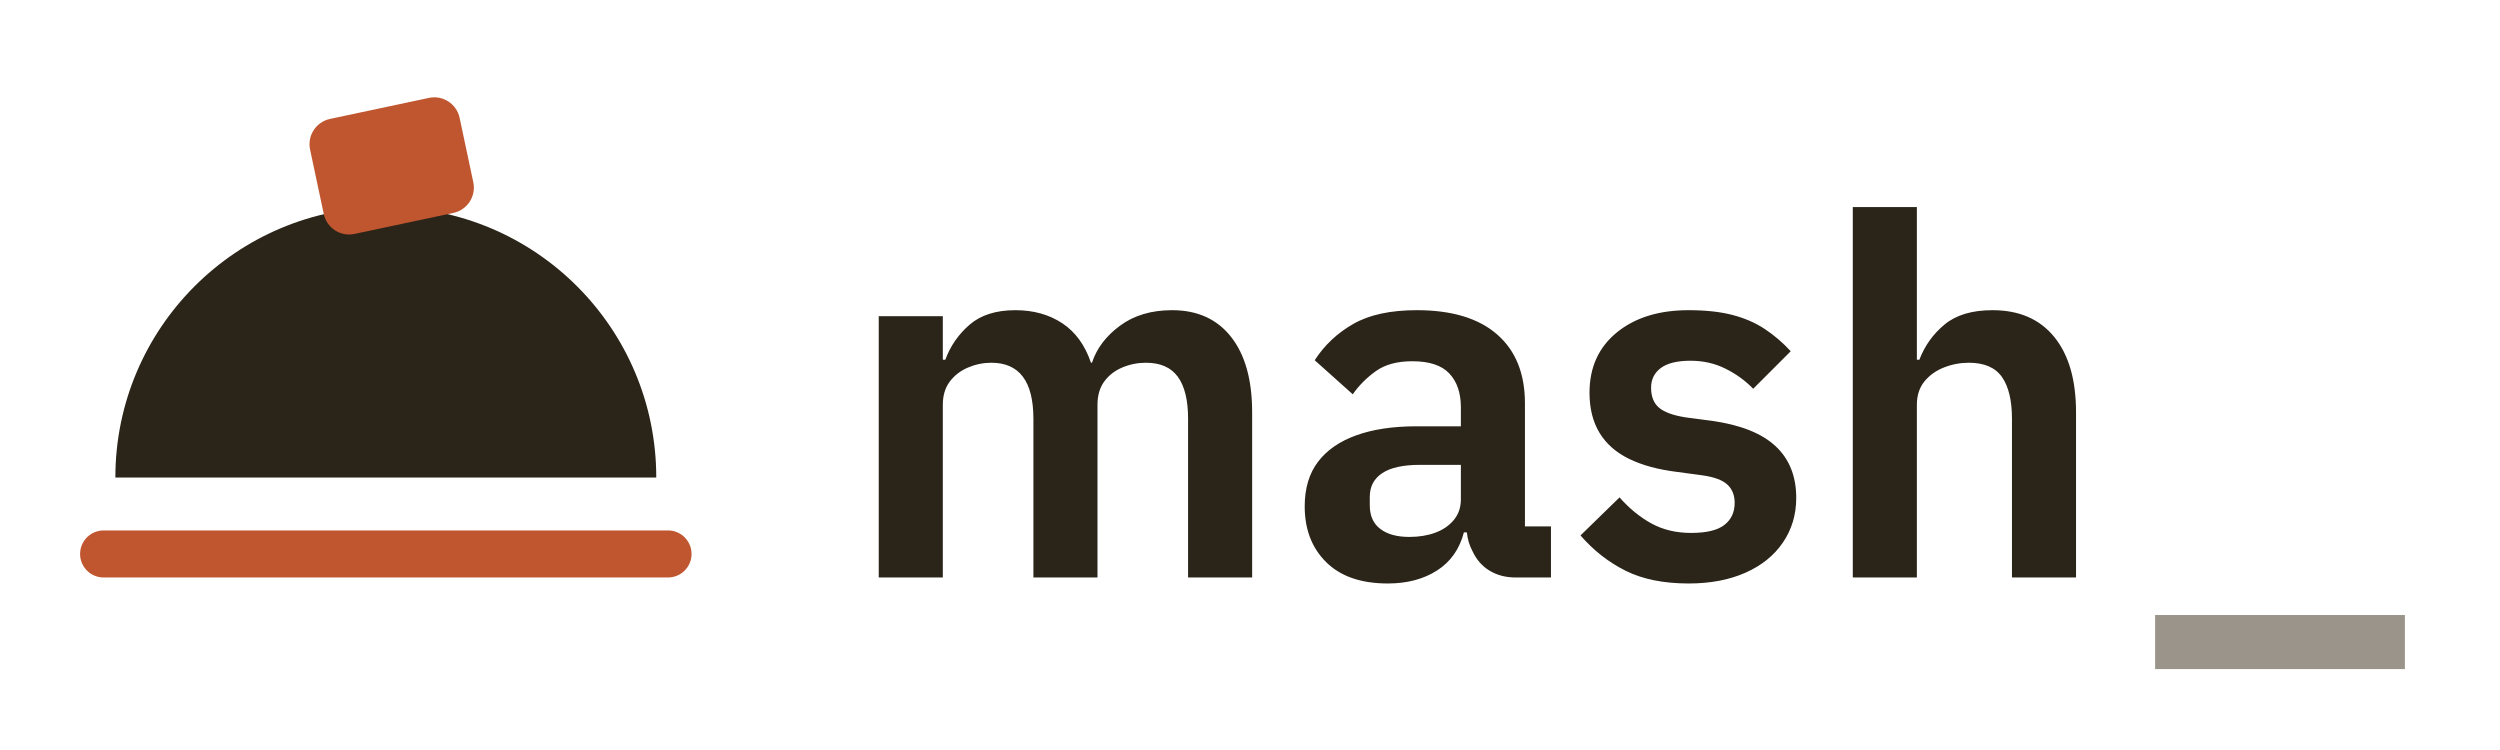
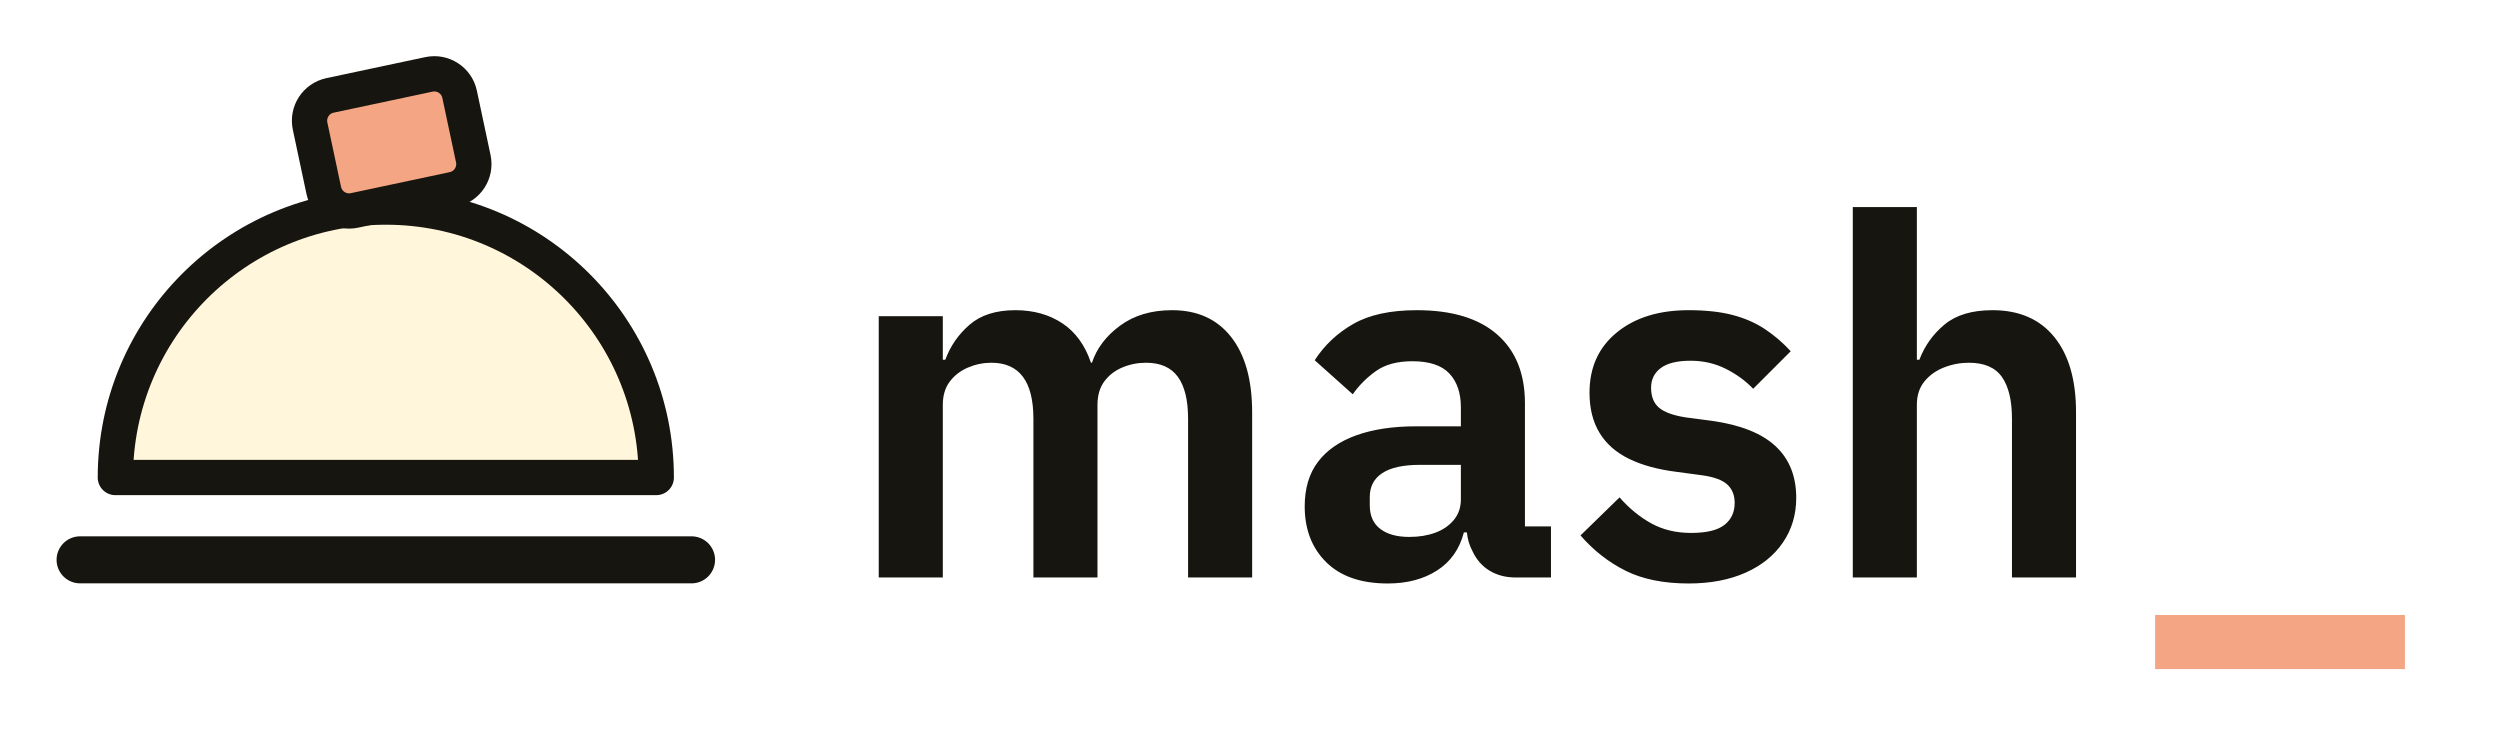
<svg xmlns="http://www.w3.org/2000/svg" viewBox="-160.0 -1153.7 4994.6 1496.7" role="img" aria-label="Mash">
  <g transform="translate(-140.95 -1303.81) scale(23.4921)">
-     <path d="M9 47a23 23 0 0 1 46 0z" fill="#2a2419" />
-     <rect x="26" y="15.5" width="13" height="10" rx="2.2" fill="#c0562f" transform="rotate(-12 32.5 20.5)" />
-     <path d="M8 53.5h48" fill="none" stroke="#c0562f" stroke-width="4" stroke-linecap="round" />
+     <path d="M9 47a23 23 0 0 1 46 0z" fill="#fff6dc" stroke="#16150f" stroke-width="3" stroke-linejoin="round" />
+     <rect x="26" y="13.5" width="13" height="10" rx="2.2" fill="#f4a583" stroke="#16150f" stroke-width="3" transform="rotate(-12 32.5 18.5)" />
+     <path d="M6 54h52" fill="none" stroke="#16150f" stroke-width="4" stroke-linecap="round" />
  </g>
-   <path d="M1723.587 0H1595.587V-522H1723.587V-435H1728.587Q1743.587 -476 1777.087 -505.0Q1810.587 -534 1868.587 -534Q1922.587 -534 1962.087 -508.0Q2001.587 -482 2019.587 -429H2021.587Q2035.587 -472 2077.587 -503.0Q2119.587 -534 2181.587 -534Q2257.587 -534 2299.587 -480.5Q2341.587 -427 2341.587 -330V0H2213.587V-317Q2213.587 -373 2193.087 -401.0Q2172.587 -429 2129.587 -429Q2104.587 -429 2082.087 -419.5Q2059.587 -410 2046.087 -391.5Q2032.587 -373 2032.587 -345V0H1904.587V-317Q1904.587 -373 1883.587 -401.0Q1862.587 -429 1820.587 -429Q1796.587 -429 1774.087 -419.5Q1751.587 -410 1737.587 -391.5Q1723.587 -373 1723.587 -345ZM2938.587 0H2867.587Q2838.587 0 2816.087 -13.5Q2793.587 -27 2781.587 -53Q2772.587 -70 2770.587 -90H2764.587Q2751.587 -40 2711.087 -14.0Q2670.587 12 2612.587 12Q2532.587 12 2489.587 -30.5Q2446.587 -73 2446.587 -142Q2446.587 -196 2473.087 -231.0Q2499.587 -266 2549.587 -284.0Q2599.587 -302 2669.587 -302H2758.587V-340Q2758.587 -383 2735.587 -407.5Q2712.587 -432 2661.587 -432Q2616.587 -432 2589.087 -412.5Q2561.587 -393 2542.587 -366L2466.587 -434Q2495.587 -479 2543.587 -506.5Q2591.587 -534 2670.587 -534Q2775.587 -534 2831.087 -485.5Q2886.587 -437 2886.587 -348V-102H2938.587ZM2758.587 -225H2676.587Q2626.587 -225 2601.587 -208.5Q2576.587 -192 2576.587 -161V-144Q2576.587 -113 2597.587 -97.0Q2618.587 -81 2655.587 -81Q2684.587 -81 2707.587 -89.5Q2730.587 -98 2744.587 -115.0Q2758.587 -132 2758.587 -156ZM3213.587 12Q3138.587 12 3087.587 -13.5Q3036.587 -39 2997.587 -84L3075.587 -160Q3104.587 -127 3139.087 -108.0Q3173.587 -89 3218.587 -89Q3264.587 -89 3285.087 -105.0Q3305.587 -121 3305.587 -149Q3305.587 -172 3291.087 -185.5Q3276.587 -199 3241.587 -204L3189.587 -211Q3133.587 -218 3094.587 -237.0Q3055.587 -256 3035.587 -289.0Q3015.587 -322 3015.587 -369Q3015.587 -445 3070.087 -489.5Q3124.587 -534 3213.587 -534Q3264.587 -534 3301.087 -524.5Q3337.587 -515 3365.587 -496.5Q3393.587 -478 3417.587 -452L3342.587 -377Q3319.587 -401 3287.587 -417.0Q3255.587 -433 3217.587 -433Q3177.587 -433 3158.087 -418.5Q3138.587 -404 3138.587 -379Q3138.587 -353 3154.087 -339.5Q3169.587 -326 3206.587 -320L3259.587 -313Q3345.587 -301 3387.087 -262.5Q3428.587 -224 3428.587 -159Q3428.587 -109 3402.087 -70.0Q3375.587 -31 3327.087 -9.5Q3278.587 12 3213.587 12ZM3541.587 0V-740H3669.587V-435H3674.587Q3690.587 -477 3725.087 -505.5Q3759.587 -534 3820.587 -534Q3900.587 -534 3944.087 -480.5Q3987.587 -427 3987.587 -330V0H3859.587V-317Q3859.587 -372 3839.587 -400.5Q3819.587 -429 3773.587 -429Q3747.587 -429 3723.587 -419.5Q3699.587 -410 3684.587 -391.5Q3669.587 -373 3669.587 -345V0Z" fill="#2a2419" />
-   <path d="M4644.587 183H4145.587V75H4644.587Z" fill="#9a948a" />
+   <path d="M1723.587 0H1595.587V-522H1723.587V-435H1728.587Q1743.587 -476 1777.087 -505.0Q1810.587 -534 1868.587 -534Q1922.587 -534 1962.087 -508.0Q2001.587 -482 2019.587 -429H2021.587Q2035.587 -472 2077.587 -503.0Q2119.587 -534 2181.587 -534Q2257.587 -534 2299.587 -480.5Q2341.587 -427 2341.587 -330V0H2213.587V-317Q2213.587 -373 2193.087 -401.0Q2172.587 -429 2129.587 -429Q2104.587 -429 2082.087 -419.5Q2059.587 -410 2046.087 -391.5Q2032.587 -373 2032.587 -345V0H1904.587V-317Q1904.587 -373 1883.587 -401.0Q1862.587 -429 1820.587 -429Q1796.587 -429 1774.087 -419.5Q1751.587 -410 1737.587 -391.5Q1723.587 -373 1723.587 -345ZM2938.587 0H2867.587Q2838.587 0 2816.087 -13.5Q2793.587 -27 2781.587 -53Q2772.587 -70 2770.587 -90H2764.587Q2751.587 -40 2711.087 -14.0Q2670.587 12 2612.587 12Q2532.587 12 2489.587 -30.5Q2446.587 -73 2446.587 -142Q2446.587 -196 2473.087 -231.0Q2499.587 -266 2549.587 -284.0Q2599.587 -302 2669.587 -302H2758.587V-340Q2758.587 -383 2735.587 -407.5Q2712.587 -432 2661.587 -432Q2616.587 -432 2589.087 -412.5Q2561.587 -393 2542.587 -366L2466.587 -434Q2495.587 -479 2543.587 -506.5Q2591.587 -534 2670.587 -534Q2775.587 -534 2831.087 -485.5Q2886.587 -437 2886.587 -348V-102H2938.587ZM2758.587 -225H2676.587Q2626.587 -225 2601.587 -208.5Q2576.587 -192 2576.587 -161V-144Q2576.587 -113 2597.587 -97.0Q2618.587 -81 2655.587 -81Q2684.587 -81 2707.587 -89.5Q2730.587 -98 2744.587 -115.0Q2758.587 -132 2758.587 -156ZM3213.587 12Q3138.587 12 3087.587 -13.5Q3036.587 -39 2997.587 -84L3075.587 -160Q3104.587 -127 3139.087 -108.0Q3173.587 -89 3218.587 -89Q3264.587 -89 3285.087 -105.0Q3305.587 -121 3305.587 -149Q3305.587 -172 3291.087 -185.5Q3276.587 -199 3241.587 -204L3189.587 -211Q3133.587 -218 3094.587 -237.0Q3055.587 -256 3035.587 -289.0Q3015.587 -322 3015.587 -369Q3015.587 -445 3070.087 -489.5Q3124.587 -534 3213.587 -534Q3264.587 -534 3301.087 -524.5Q3337.587 -515 3365.587 -496.5Q3393.587 -478 3417.587 -452L3342.587 -377Q3319.587 -401 3287.587 -417.0Q3255.587 -433 3217.587 -433Q3177.587 -433 3158.087 -418.5Q3138.587 -404 3138.587 -379Q3138.587 -353 3154.087 -339.5Q3169.587 -326 3206.587 -320L3259.587 -313Q3345.587 -301 3387.087 -262.5Q3428.587 -224 3428.587 -159Q3428.587 -109 3402.087 -70.0Q3375.587 -31 3327.087 -9.5Q3278.587 12 3213.587 12ZM3541.587 0V-740H3669.587V-435H3674.587Q3690.587 -477 3725.087 -505.5Q3759.587 -534 3820.587 -534Q3900.587 -534 3944.087 -480.5Q3987.587 -427 3987.587 -330V0H3859.587V-317Q3859.587 -372 3839.587 -400.5Q3819.587 -429 3773.587 -429Q3747.587 -429 3723.587 -419.5Q3699.587 -410 3684.587 -391.5Q3669.587 -373 3669.587 -345V0Z" fill="#16150f" />
+   <path d="M4644.587 183H4145.587V75H4644.587Z" fill="#f4a583" />
</svg>
